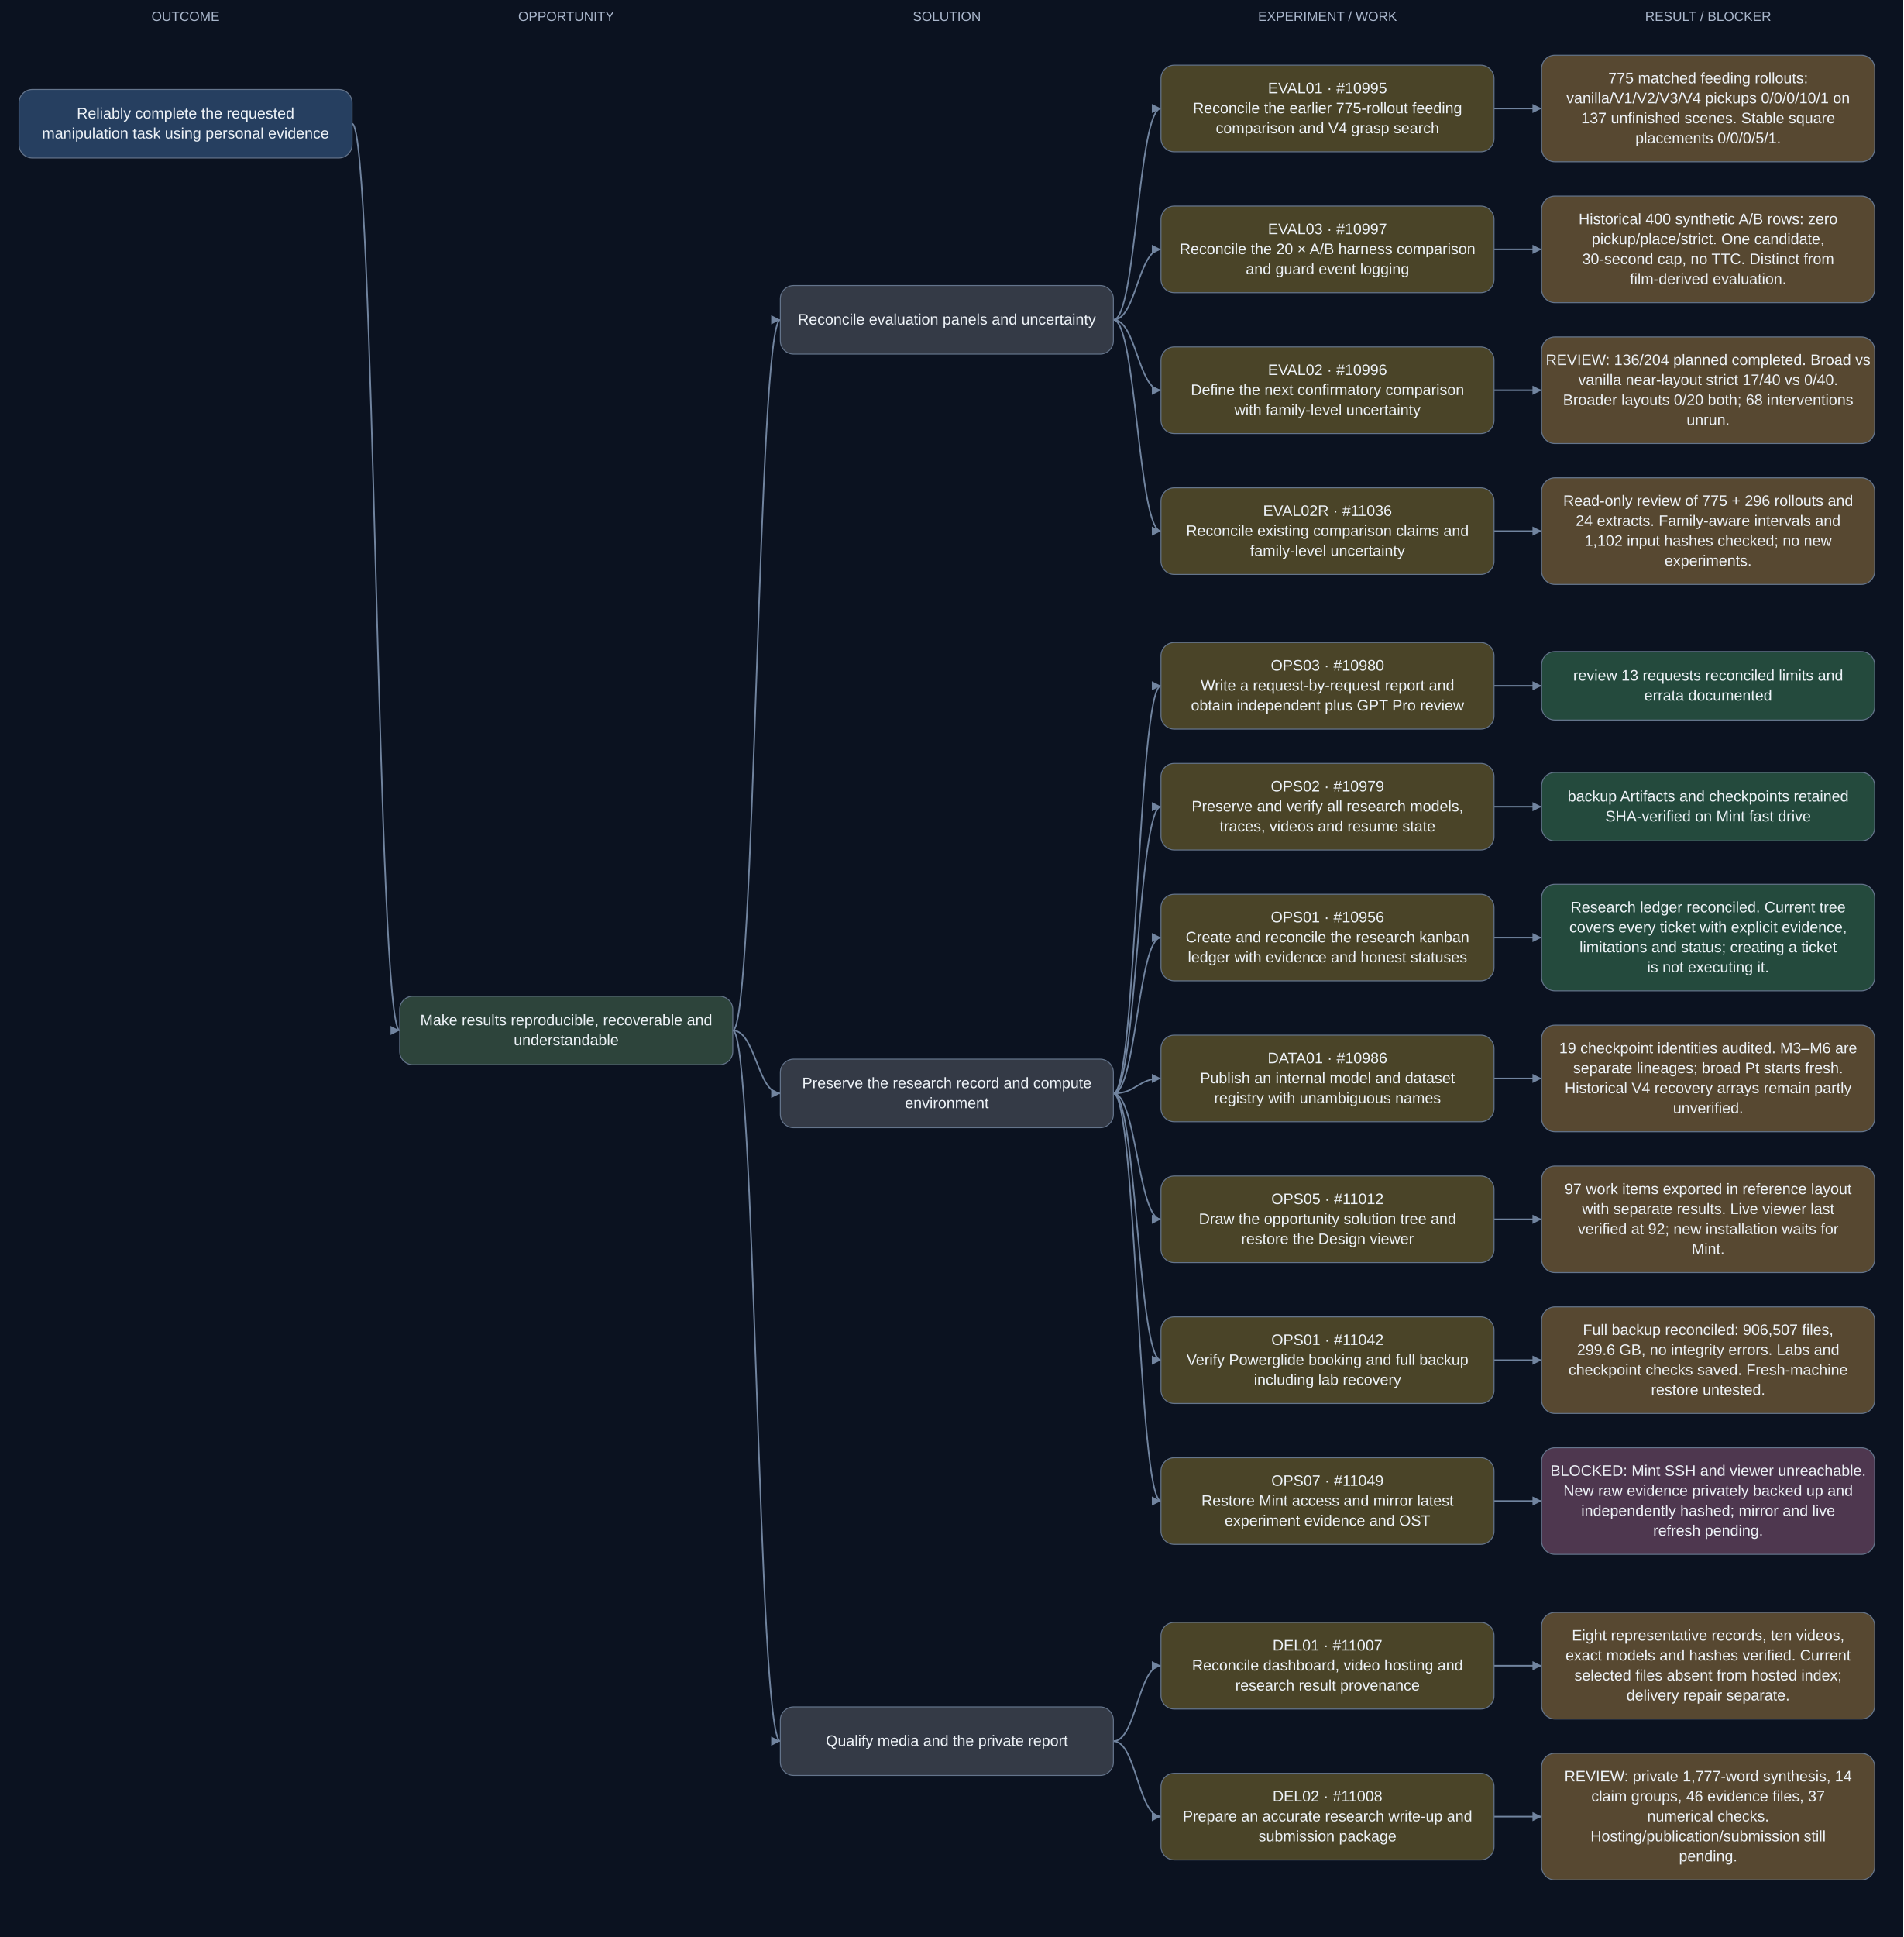
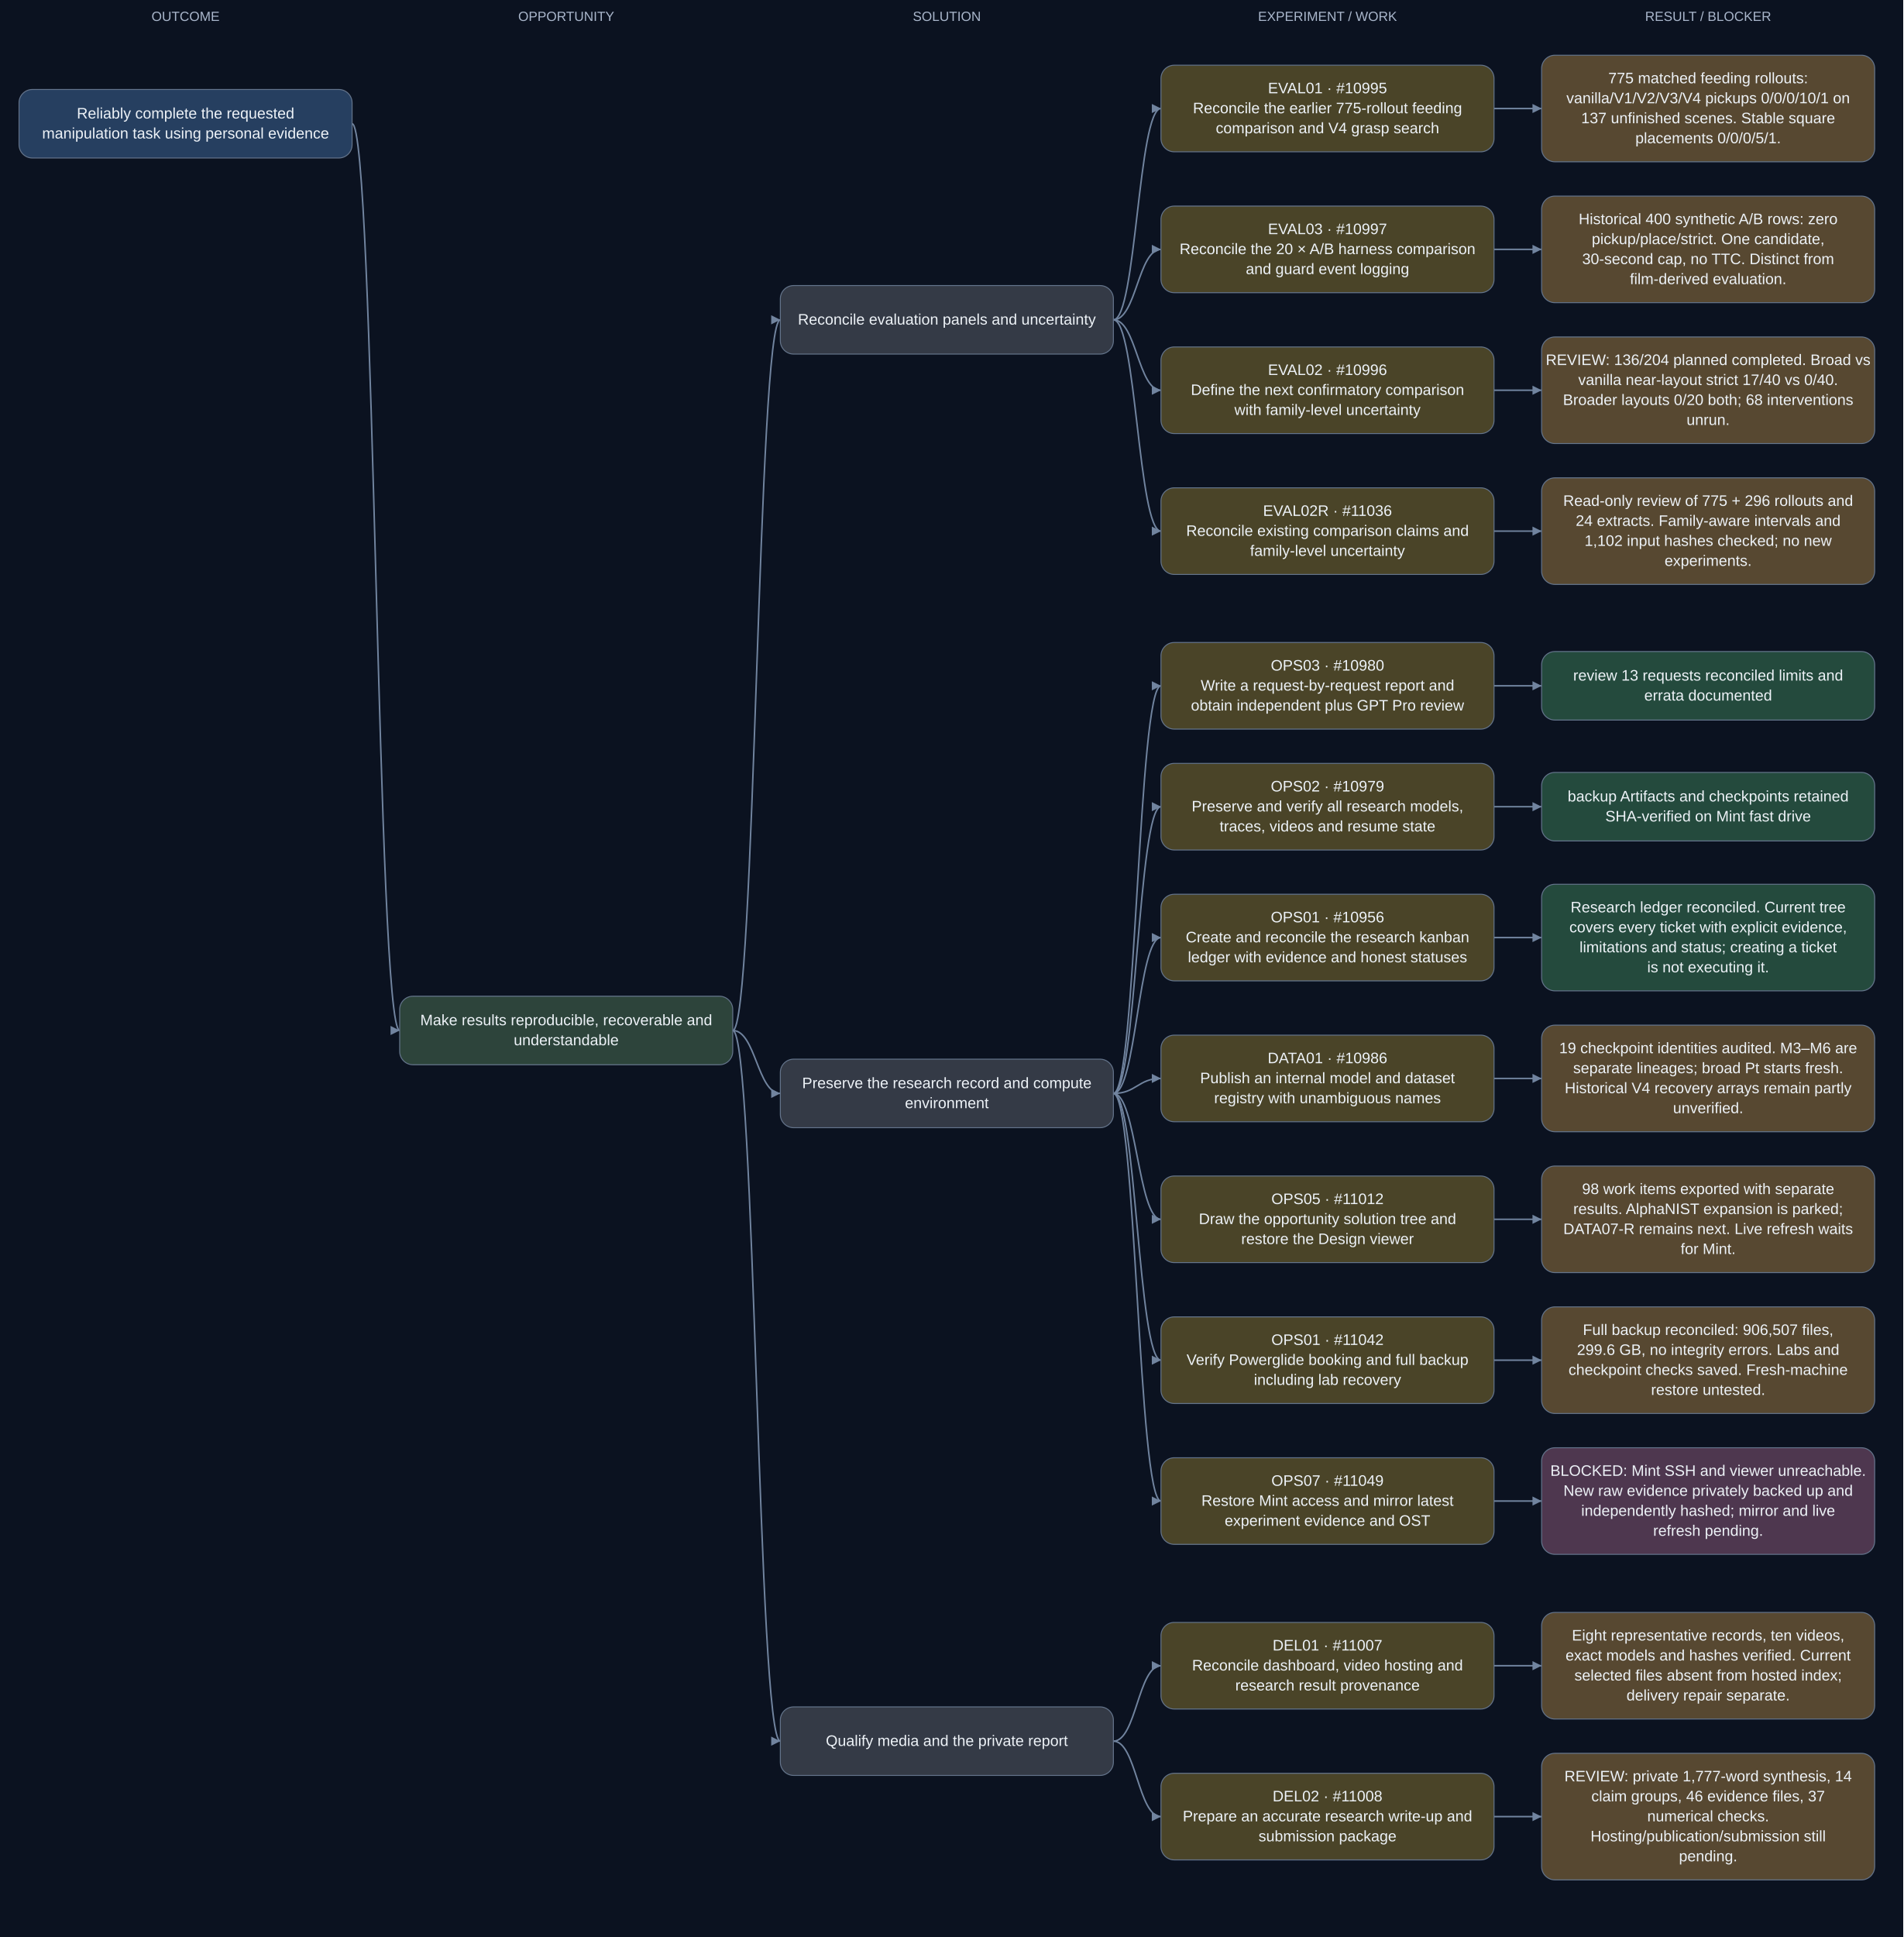
<svg xmlns="http://www.w3.org/2000/svg" width="2000" height="2035.0" viewBox="0 0 2000 2035.0" role="img" aria-label="Typhon opportunity solution tree: evidence">
  <rect width="2000" height="2035.0" fill="#0b1220" />
  <defs>
    <marker id="arrow" markerWidth="6" markerHeight="6" refX="6" refY="3" orient="auto">
      <path d="M0,0 L6,3 L0,6 Z" fill="#71849f" />
    </marker>
  </defs>
  <text x="195" y="22" text-anchor="middle" fill="#aab7cc" font-family="Arial,sans-serif" font-size="14">OUTCOME</text>
  <text x="595" y="22" text-anchor="middle" fill="#aab7cc" font-family="Arial,sans-serif" font-size="14">OPPORTUNITY</text>
  <text x="995" y="22" text-anchor="middle" fill="#aab7cc" font-family="Arial,sans-serif" font-size="14">SOLUTION</text>
  <text x="1395" y="22" text-anchor="middle" fill="#aab7cc" font-family="Arial,sans-serif" font-size="14">EXPERIMENT / WORK</text>
  <text x="1795" y="22" text-anchor="middle" fill="#aab7cc" font-family="Arial,sans-serif" font-size="14">RESULT / BLOCKER</text>
  <path d="M1170,336.0 C1194,336.0 1196,114.0 1220,114.0" fill="none" stroke="#71849f" stroke-width="1.6" marker-end="url(#arrow)" />
  <path d="M1570,114.0 C1594,114.0 1596,114.0 1620,114.0" fill="none" stroke="#71849f" stroke-width="1.6" marker-end="url(#arrow)" />
  <path d="M1170,336.0 C1194,336.0 1196,262.0 1220,262.0" fill="none" stroke="#71849f" stroke-width="1.6" marker-end="url(#arrow)" />
  <path d="M1570,262.0 C1594,262.0 1596,262.0 1620,262.0" fill="none" stroke="#71849f" stroke-width="1.6" marker-end="url(#arrow)" />
  <path d="M1170,336.0 C1194,336.0 1196,410.0 1220,410.0" fill="none" stroke="#71849f" stroke-width="1.6" marker-end="url(#arrow)" />
  <path d="M1570,410.0 C1594,410.0 1596,410.0 1620,410.0" fill="none" stroke="#71849f" stroke-width="1.6" marker-end="url(#arrow)" />
  <path d="M1170,336.0 C1194,336.0 1196,558.0 1220,558.0" fill="none" stroke="#71849f" stroke-width="1.6" marker-end="url(#arrow)" />
  <path d="M1570,558.0 C1594,558.0 1596,558.0 1620,558.0" fill="none" stroke="#71849f" stroke-width="1.6" marker-end="url(#arrow)" />
  <path d="M770,1082.62 C794,1082.62 796,336.0 820,336.0" fill="none" stroke="#71849f" stroke-width="1.6" marker-end="url(#arrow)" />
  <path d="M1170,1148.75 C1194,1148.75 1196,720.5 1220,720.5" fill="none" stroke="#71849f" stroke-width="1.6" marker-end="url(#arrow)" />
  <path d="M1570,720.5 C1594,720.5 1596,720.5 1620,720.5" fill="none" stroke="#71849f" stroke-width="1.6" marker-end="url(#arrow)" />
  <path d="M1170,1148.75 C1194,1148.75 1196,847.5 1220,847.5" fill="none" stroke="#71849f" stroke-width="1.6" marker-end="url(#arrow)" />
  <path d="M1570,847.5 C1594,847.5 1596,847.5 1620,847.5" fill="none" stroke="#71849f" stroke-width="1.6" marker-end="url(#arrow)" />
  <path d="M1170,1148.75 C1194,1148.75 1196,985.0 1220,985.0" fill="none" stroke="#71849f" stroke-width="1.6" marker-end="url(#arrow)" />
  <path d="M1570,985.0 C1594,985.0 1596,985.0 1620,985.0" fill="none" stroke="#71849f" stroke-width="1.6" marker-end="url(#arrow)" />
  <path d="M1170,1148.75 C1194,1148.75 1196,1133.0 1220,1133.0" fill="none" stroke="#71849f" stroke-width="1.6" marker-end="url(#arrow)" />
  <path d="M1570,1133.0 C1594,1133.0 1596,1133.0 1620,1133.0" fill="none" stroke="#71849f" stroke-width="1.6" marker-end="url(#arrow)" />
  <path d="M1170,1148.75 C1194,1148.75 1196,1281.0 1220,1281.0" fill="none" stroke="#71849f" stroke-width="1.6" marker-end="url(#arrow)" />
  <path d="M1570,1281.0 C1594,1281.0 1596,1281.0 1620,1281.0" fill="none" stroke="#71849f" stroke-width="1.6" marker-end="url(#arrow)" />
  <path d="M1170,1148.75 C1194,1148.75 1196,1429.0 1220,1429.0" fill="none" stroke="#71849f" stroke-width="1.6" marker-end="url(#arrow)" />
  <path d="M1570,1429.0 C1594,1429.0 1596,1429.0 1620,1429.0" fill="none" stroke="#71849f" stroke-width="1.6" marker-end="url(#arrow)" />
  <path d="M1170,1148.75 C1194,1148.75 1196,1577.0 1220,1577.0" fill="none" stroke="#71849f" stroke-width="1.6" marker-end="url(#arrow)" />
  <path d="M1570,1577.0 C1594,1577.0 1596,1577.0 1620,1577.0" fill="none" stroke="#71849f" stroke-width="1.6" marker-end="url(#arrow)" />
  <path d="M770,1082.62 C794,1082.62 796,1148.75 820,1148.75" fill="none" stroke="#71849f" stroke-width="1.6" marker-end="url(#arrow)" />
  <path d="M1170,1829.25 C1194,1829.25 1196,1750.0 1220,1750.0" fill="none" stroke="#71849f" stroke-width="1.6" marker-end="url(#arrow)" />
  <path d="M1570,1750.0 C1594,1750.0 1596,1750.0 1620,1750.0" fill="none" stroke="#71849f" stroke-width="1.6" marker-end="url(#arrow)" />
  <path d="M1170,1829.25 C1194,1829.25 1196,1908.5 1220,1908.5" fill="none" stroke="#71849f" stroke-width="1.6" marker-end="url(#arrow)" />
  <path d="M1570,1908.5 C1594,1908.5 1596,1908.5 1620,1908.5" fill="none" stroke="#71849f" stroke-width="1.6" marker-end="url(#arrow)" />
  <path d="M770,1082.62 C794,1082.62 796,1829.25 820,1829.25" fill="none" stroke="#71849f" stroke-width="1.6" marker-end="url(#arrow)" />
  <path d="M370,130.0 C394,130.0 396,1082.62 420,1082.62" fill="none" stroke="#71849f" stroke-width="1.6" marker-end="url(#arrow)" />
  <a href="http://127.0.0.1:4001/?project=typhon-research#ticket=10995" target="_blank">
    <g id="T10995">
      <rect x="1220" y="68.5" width="350" height="91" rx="14" fill="#4a4428" stroke="#64748b" />
      <text x="1395" y="98.0" text-anchor="middle" fill="#edf2f7" font-family="Arial,sans-serif" font-size="16">EVAL01 · #10995</text>
      <text x="1395" y="119.0" text-anchor="middle" fill="#edf2f7" font-family="Arial,sans-serif" font-size="16">Reconcile the earlier 775-rollout feeding</text>
      <text x="1395" y="140.0" text-anchor="middle" fill="#edf2f7" font-family="Arial,sans-serif" font-size="16">comparison and V4 grasp search</text>
    </g>
  </a>
  <g id="R10995">
    <rect x="1620" y="58.0" width="350" height="112" rx="14" fill="#574831" stroke="#64748b" />
    <text x="1795" y="87.5" text-anchor="middle" fill="#edf2f7" font-family="Arial,sans-serif" font-size="16">775 matched feeding rollouts:</text>
    <text x="1795" y="108.5" text-anchor="middle" fill="#edf2f7" font-family="Arial,sans-serif" font-size="16">vanilla/V1/V2/V3/V4 pickups 0/0/0/10/1 on</text>
    <text x="1795" y="129.5" text-anchor="middle" fill="#edf2f7" font-family="Arial,sans-serif" font-size="16">137 unfinished scenes. Stable square</text>
    <text x="1795" y="150.5" text-anchor="middle" fill="#edf2f7" font-family="Arial,sans-serif" font-size="16">placements 0/0/0/5/1.</text>
  </g>
  <a href="http://127.0.0.1:4001/?project=typhon-research#ticket=10997" target="_blank">
    <g id="T10997">
      <rect x="1220" y="216.5" width="350" height="91" rx="14" fill="#4a4428" stroke="#64748b" />
      <text x="1395" y="246.0" text-anchor="middle" fill="#edf2f7" font-family="Arial,sans-serif" font-size="16">EVAL03 · #10997</text>
      <text x="1395" y="267.0" text-anchor="middle" fill="#edf2f7" font-family="Arial,sans-serif" font-size="16">Reconcile the 20 × A/B harness comparison</text>
      <text x="1395" y="288.0" text-anchor="middle" fill="#edf2f7" font-family="Arial,sans-serif" font-size="16">and guard event logging</text>
    </g>
  </a>
  <g id="R10997">
    <rect x="1620" y="206.0" width="350" height="112" rx="14" fill="#574831" stroke="#64748b" />
    <text x="1795" y="235.5" text-anchor="middle" fill="#edf2f7" font-family="Arial,sans-serif" font-size="16">Historical 400 synthetic A/B rows: zero</text>
    <text x="1795" y="256.5" text-anchor="middle" fill="#edf2f7" font-family="Arial,sans-serif" font-size="16">pickup/place/strict. One candidate,</text>
    <text x="1795" y="277.5" text-anchor="middle" fill="#edf2f7" font-family="Arial,sans-serif" font-size="16">30-second cap, no TTC. Distinct from</text>
    <text x="1795" y="298.5" text-anchor="middle" fill="#edf2f7" font-family="Arial,sans-serif" font-size="16">film-derived evaluation.</text>
  </g>
  <a href="http://127.0.0.1:4001/?project=typhon-research#ticket=10996" target="_blank">
    <g id="T10996">
      <rect x="1220" y="364.5" width="350" height="91" rx="14" fill="#4a4428" stroke="#64748b" />
      <text x="1395" y="394.0" text-anchor="middle" fill="#edf2f7" font-family="Arial,sans-serif" font-size="16">EVAL02 · #10996</text>
      <text x="1395" y="415.0" text-anchor="middle" fill="#edf2f7" font-family="Arial,sans-serif" font-size="16">Define the next confirmatory comparison</text>
      <text x="1395" y="436.0" text-anchor="middle" fill="#edf2f7" font-family="Arial,sans-serif" font-size="16">with family-level uncertainty</text>
    </g>
  </a>
  <g id="R10996">
    <rect x="1620" y="354.0" width="350" height="112" rx="14" fill="#574831" stroke="#64748b" />
    <text x="1795" y="383.5" text-anchor="middle" fill="#edf2f7" font-family="Arial,sans-serif" font-size="16">REVIEW: 136/204 planned completed. Broad vs</text>
    <text x="1795" y="404.5" text-anchor="middle" fill="#edf2f7" font-family="Arial,sans-serif" font-size="16">vanilla near-layout strict 17/40 vs 0/40.</text>
    <text x="1795" y="425.5" text-anchor="middle" fill="#edf2f7" font-family="Arial,sans-serif" font-size="16">Broader layouts 0/20 both; 68 interventions</text>
    <text x="1795" y="446.5" text-anchor="middle" fill="#edf2f7" font-family="Arial,sans-serif" font-size="16">unrun.</text>
  </g>
  <a href="http://127.0.0.1:4001/?project=typhon-research#ticket=11036" target="_blank">
    <g id="T11036">
      <rect x="1220" y="512.5" width="350" height="91" rx="14" fill="#4a4428" stroke="#64748b" />
      <text x="1395" y="542.0" text-anchor="middle" fill="#edf2f7" font-family="Arial,sans-serif" font-size="16">EVAL02R · #11036</text>
      <text x="1395" y="563.0" text-anchor="middle" fill="#edf2f7" font-family="Arial,sans-serif" font-size="16">Reconcile existing comparison claims and</text>
      <text x="1395" y="584.0" text-anchor="middle" fill="#edf2f7" font-family="Arial,sans-serif" font-size="16">family-level uncertainty</text>
    </g>
  </a>
  <g id="R11036">
    <rect x="1620" y="502.0" width="350" height="112" rx="14" fill="#574831" stroke="#64748b" />
    <text x="1795" y="531.5" text-anchor="middle" fill="#edf2f7" font-family="Arial,sans-serif" font-size="16">Read-only review of 775 + 296 rollouts and</text>
    <text x="1795" y="552.5" text-anchor="middle" fill="#edf2f7" font-family="Arial,sans-serif" font-size="16">24 extracts. Family-aware intervals and</text>
    <text x="1795" y="573.5" text-anchor="middle" fill="#edf2f7" font-family="Arial,sans-serif" font-size="16">1,102 input hashes checked; no new</text>
    <text x="1795" y="594.5" text-anchor="middle" fill="#edf2f7" font-family="Arial,sans-serif" font-size="16">experiments.</text>
  </g>
  <g id="S_evidence_0">
    <rect x="820" y="300.0" width="350" height="72" rx="14" fill="#343a46" stroke="#64748b" />
    <text x="995" y="341.0" text-anchor="middle" fill="#edf2f7" font-family="Arial,sans-serif" font-size="16">Reconcile evaluation panels and uncertainty</text>
  </g>
  <a href="http://127.0.0.1:4001/?project=typhon-research#ticket=10980" target="_blank">
    <g id="T10980">
      <rect x="1220" y="675.0" width="350" height="91" rx="14" fill="#4a4428" stroke="#64748b" />
      <text x="1395" y="704.5" text-anchor="middle" fill="#edf2f7" font-family="Arial,sans-serif" font-size="16">OPS03 · #10980</text>
      <text x="1395" y="725.5" text-anchor="middle" fill="#edf2f7" font-family="Arial,sans-serif" font-size="16">Write a request-by-request report and</text>
      <text x="1395" y="746.5" text-anchor="middle" fill="#edf2f7" font-family="Arial,sans-serif" font-size="16">obtain independent plus GPT Pro review</text>
    </g>
  </a>
  <g id="R10980">
    <rect x="1620" y="684.5" width="350" height="72" rx="14" fill="#244a3d" stroke="#64748b" />
    <text x="1795" y="715.0" text-anchor="middle" fill="#edf2f7" font-family="Arial,sans-serif" font-size="16">review 13 requests reconciled limits and</text>
    <text x="1795" y="736.0" text-anchor="middle" fill="#edf2f7" font-family="Arial,sans-serif" font-size="16">errata documented</text>
  </g>
  <a href="http://127.0.0.1:4001/?project=typhon-research#ticket=10979" target="_blank">
    <g id="T10979">
      <rect x="1220" y="802.0" width="350" height="91" rx="14" fill="#4a4428" stroke="#64748b" />
      <text x="1395" y="831.5" text-anchor="middle" fill="#edf2f7" font-family="Arial,sans-serif" font-size="16">OPS02 · #10979</text>
      <text x="1395" y="852.5" text-anchor="middle" fill="#edf2f7" font-family="Arial,sans-serif" font-size="16">Preserve and verify all research models,</text>
      <text x="1395" y="873.5" text-anchor="middle" fill="#edf2f7" font-family="Arial,sans-serif" font-size="16">traces, videos and resume state</text>
    </g>
  </a>
  <g id="R10979">
    <rect x="1620" y="811.5" width="350" height="72" rx="14" fill="#244a3d" stroke="#64748b" />
    <text x="1795" y="842.0" text-anchor="middle" fill="#edf2f7" font-family="Arial,sans-serif" font-size="16">backup Artifacts and checkpoints retained</text>
    <text x="1795" y="863.0" text-anchor="middle" fill="#edf2f7" font-family="Arial,sans-serif" font-size="16">SHA-verified on Mint fast drive</text>
  </g>
  <a href="http://127.0.0.1:4001/?project=typhon-research#ticket=10956" target="_blank">
    <g id="T10956">
      <rect x="1220" y="939.5" width="350" height="91" rx="14" fill="#4a4428" stroke="#64748b" />
      <text x="1395" y="969.0" text-anchor="middle" fill="#edf2f7" font-family="Arial,sans-serif" font-size="16">OPS01 · #10956</text>
      <text x="1395" y="990.0" text-anchor="middle" fill="#edf2f7" font-family="Arial,sans-serif" font-size="16">Create and reconcile the research kanban</text>
      <text x="1395" y="1011.0" text-anchor="middle" fill="#edf2f7" font-family="Arial,sans-serif" font-size="16">ledger with evidence and honest statuses</text>
    </g>
  </a>
  <g id="R10956">
    <rect x="1620" y="929.0" width="350" height="112" rx="14" fill="#244a3d" stroke="#64748b" />
    <text x="1795" y="958.5" text-anchor="middle" fill="#edf2f7" font-family="Arial,sans-serif" font-size="16">Research ledger reconciled. Current tree</text>
    <text x="1795" y="979.5" text-anchor="middle" fill="#edf2f7" font-family="Arial,sans-serif" font-size="16">covers every ticket with explicit evidence,</text>
    <text x="1795" y="1000.5" text-anchor="middle" fill="#edf2f7" font-family="Arial,sans-serif" font-size="16">limitations and status; creating a ticket</text>
    <text x="1795" y="1021.5" text-anchor="middle" fill="#edf2f7" font-family="Arial,sans-serif" font-size="16">is not executing it.</text>
  </g>
  <a href="http://127.0.0.1:4001/?project=typhon-research#ticket=10986" target="_blank">
    <g id="T10986">
      <rect x="1220" y="1087.5" width="350" height="91" rx="14" fill="#4a4428" stroke="#64748b" />
      <text x="1395" y="1117.0" text-anchor="middle" fill="#edf2f7" font-family="Arial,sans-serif" font-size="16">DATA01 · #10986</text>
      <text x="1395" y="1138.0" text-anchor="middle" fill="#edf2f7" font-family="Arial,sans-serif" font-size="16">Publish an internal model and dataset</text>
      <text x="1395" y="1159.0" text-anchor="middle" fill="#edf2f7" font-family="Arial,sans-serif" font-size="16">registry with unambiguous names</text>
    </g>
  </a>
  <g id="R10986">
    <rect x="1620" y="1077.0" width="350" height="112" rx="14" fill="#574831" stroke="#64748b" />
    <text x="1795" y="1106.5" text-anchor="middle" fill="#edf2f7" font-family="Arial,sans-serif" font-size="16">19 checkpoint identities audited. M3–M6 are</text>
    <text x="1795" y="1127.5" text-anchor="middle" fill="#edf2f7" font-family="Arial,sans-serif" font-size="16">separate lineages; broad Pt starts fresh.</text>
    <text x="1795" y="1148.5" text-anchor="middle" fill="#edf2f7" font-family="Arial,sans-serif" font-size="16">Historical V4 recovery arrays remain partly</text>
    <text x="1795" y="1169.5" text-anchor="middle" fill="#edf2f7" font-family="Arial,sans-serif" font-size="16">unverified.</text>
  </g>
  <a href="http://127.0.0.1:4001/?project=typhon-research#ticket=11012" target="_blank">
    <g id="T11012">
      <rect x="1220" y="1235.5" width="350" height="91" rx="14" fill="#4a4428" stroke="#64748b" />
      <text x="1395" y="1265.0" text-anchor="middle" fill="#edf2f7" font-family="Arial,sans-serif" font-size="16">OPS05 · #11012</text>
      <text x="1395" y="1286.0" text-anchor="middle" fill="#edf2f7" font-family="Arial,sans-serif" font-size="16">Draw the opportunity solution tree and</text>
      <text x="1395" y="1307.0" text-anchor="middle" fill="#edf2f7" font-family="Arial,sans-serif" font-size="16">restore the Design viewer</text>
    </g>
  </a>
  <g id="R11012">
    <rect x="1620" y="1225.0" width="350" height="112" rx="14" fill="#574831" stroke="#64748b" />
-     <text x="1795" y="1254.5" text-anchor="middle" fill="#edf2f7" font-family="Arial,sans-serif" font-size="16">97 work items exported in reference layout</text>
-     <text x="1795" y="1275.5" text-anchor="middle" fill="#edf2f7" font-family="Arial,sans-serif" font-size="16">with separate results. Live viewer last</text>
-     <text x="1795" y="1296.5" text-anchor="middle" fill="#edf2f7" font-family="Arial,sans-serif" font-size="16">verified at 92; new installation waits for</text>
-     <text x="1795" y="1317.5" text-anchor="middle" fill="#edf2f7" font-family="Arial,sans-serif" font-size="16">Mint.</text>
+     <text x="1795" y="1254.5" text-anchor="middle" fill="#edf2f7" font-family="Arial,sans-serif" font-size="16">98 work items exported with separate</text>
+     <text x="1795" y="1275.5" text-anchor="middle" fill="#edf2f7" font-family="Arial,sans-serif" font-size="16">results. AlphaNIST expansion is parked;</text>
+     <text x="1795" y="1296.5" text-anchor="middle" fill="#edf2f7" font-family="Arial,sans-serif" font-size="16">DATA07-R remains next. Live refresh waits</text>
+     <text x="1795" y="1317.5" text-anchor="middle" fill="#edf2f7" font-family="Arial,sans-serif" font-size="16">for Mint.</text>
  </g>
  <a href="http://127.0.0.1:4001/?project=typhon-research#ticket=11042" target="_blank">
    <g id="T11042">
      <rect x="1220" y="1383.5" width="350" height="91" rx="14" fill="#4a4428" stroke="#64748b" />
      <text x="1395" y="1413.0" text-anchor="middle" fill="#edf2f7" font-family="Arial,sans-serif" font-size="16">OPS01 · #11042</text>
      <text x="1395" y="1434.0" text-anchor="middle" fill="#edf2f7" font-family="Arial,sans-serif" font-size="16">Verify Powerglide booking and full backup</text>
      <text x="1395" y="1455.0" text-anchor="middle" fill="#edf2f7" font-family="Arial,sans-serif" font-size="16">including lab recovery</text>
    </g>
  </a>
  <g id="R11042">
    <rect x="1620" y="1373.0" width="350" height="112" rx="14" fill="#574831" stroke="#64748b" />
    <text x="1795" y="1402.5" text-anchor="middle" fill="#edf2f7" font-family="Arial,sans-serif" font-size="16">Full backup reconciled: 906,507 files,</text>
    <text x="1795" y="1423.5" text-anchor="middle" fill="#edf2f7" font-family="Arial,sans-serif" font-size="16">299.6 GB, no integrity errors. Labs and</text>
    <text x="1795" y="1444.5" text-anchor="middle" fill="#edf2f7" font-family="Arial,sans-serif" font-size="16">checkpoint checks saved. Fresh-machine</text>
    <text x="1795" y="1465.5" text-anchor="middle" fill="#edf2f7" font-family="Arial,sans-serif" font-size="16">restore untested.</text>
  </g>
  <a href="http://127.0.0.1:4001/?project=typhon-research#ticket=11049" target="_blank">
    <g id="T11049">
      <rect x="1220" y="1531.5" width="350" height="91" rx="14" fill="#4a4428" stroke="#64748b" />
      <text x="1395" y="1561.0" text-anchor="middle" fill="#edf2f7" font-family="Arial,sans-serif" font-size="16">OPS07 · #11049</text>
      <text x="1395" y="1582.0" text-anchor="middle" fill="#edf2f7" font-family="Arial,sans-serif" font-size="16">Restore Mint access and mirror latest</text>
      <text x="1395" y="1603.0" text-anchor="middle" fill="#edf2f7" font-family="Arial,sans-serif" font-size="16">experiment evidence and OST</text>
    </g>
  </a>
  <g id="R11049">
    <rect x="1620" y="1521.0" width="350" height="112" rx="14" fill="#4e374f" stroke="#64748b" />
    <text x="1795" y="1550.5" text-anchor="middle" fill="#edf2f7" font-family="Arial,sans-serif" font-size="16">BLOCKED: Mint SSH and viewer unreachable.</text>
    <text x="1795" y="1571.5" text-anchor="middle" fill="#edf2f7" font-family="Arial,sans-serif" font-size="16">New raw evidence privately backed up and</text>
    <text x="1795" y="1592.5" text-anchor="middle" fill="#edf2f7" font-family="Arial,sans-serif" font-size="16">independently hashed; mirror and live</text>
    <text x="1795" y="1613.5" text-anchor="middle" fill="#edf2f7" font-family="Arial,sans-serif" font-size="16">refresh pending.</text>
  </g>
  <g id="S_evidence_1">
    <rect x="820" y="1112.75" width="350" height="72" rx="14" fill="#343a46" stroke="#64748b" />
    <text x="995" y="1143.25" text-anchor="middle" fill="#edf2f7" font-family="Arial,sans-serif" font-size="16">Preserve the research record and compute</text>
    <text x="995" y="1164.25" text-anchor="middle" fill="#edf2f7" font-family="Arial,sans-serif" font-size="16">environment</text>
  </g>
  <a href="http://127.0.0.1:4001/?project=typhon-research#ticket=11007" target="_blank">
    <g id="T11007">
      <rect x="1220" y="1704.5" width="350" height="91" rx="14" fill="#4a4428" stroke="#64748b" />
      <text x="1395" y="1734.0" text-anchor="middle" fill="#edf2f7" font-family="Arial,sans-serif" font-size="16">DEL01 · #11007</text>
      <text x="1395" y="1755.0" text-anchor="middle" fill="#edf2f7" font-family="Arial,sans-serif" font-size="16">Reconcile dashboard, video hosting and</text>
      <text x="1395" y="1776.0" text-anchor="middle" fill="#edf2f7" font-family="Arial,sans-serif" font-size="16">research result provenance</text>
    </g>
  </a>
  <g id="R11007">
    <rect x="1620" y="1694.0" width="350" height="112" rx="14" fill="#574831" stroke="#64748b" />
    <text x="1795" y="1723.5" text-anchor="middle" fill="#edf2f7" font-family="Arial,sans-serif" font-size="16">Eight representative records, ten videos,</text>
    <text x="1795" y="1744.5" text-anchor="middle" fill="#edf2f7" font-family="Arial,sans-serif" font-size="16">exact models and hashes verified. Current</text>
    <text x="1795" y="1765.5" text-anchor="middle" fill="#edf2f7" font-family="Arial,sans-serif" font-size="16">selected files absent from hosted index;</text>
    <text x="1795" y="1786.5" text-anchor="middle" fill="#edf2f7" font-family="Arial,sans-serif" font-size="16">delivery repair separate.</text>
  </g>
  <a href="http://127.0.0.1:4001/?project=typhon-research#ticket=11008" target="_blank">
    <g id="T11008">
      <rect x="1220" y="1863.0" width="350" height="91" rx="14" fill="#4a4428" stroke="#64748b" />
      <text x="1395" y="1892.5" text-anchor="middle" fill="#edf2f7" font-family="Arial,sans-serif" font-size="16">DEL02 · #11008</text>
      <text x="1395" y="1913.5" text-anchor="middle" fill="#edf2f7" font-family="Arial,sans-serif" font-size="16">Prepare an accurate research write-up and</text>
      <text x="1395" y="1934.5" text-anchor="middle" fill="#edf2f7" font-family="Arial,sans-serif" font-size="16">submission package</text>
    </g>
  </a>
  <g id="R11008">
    <rect x="1620" y="1842.0" width="350" height="133" rx="14" fill="#574831" stroke="#64748b" />
    <text x="1795" y="1871.5" text-anchor="middle" fill="#edf2f7" font-family="Arial,sans-serif" font-size="16">REVIEW: private 1,777-word synthesis, 14</text>
    <text x="1795" y="1892.5" text-anchor="middle" fill="#edf2f7" font-family="Arial,sans-serif" font-size="16">claim groups, 46 evidence files, 37</text>
    <text x="1795" y="1913.5" text-anchor="middle" fill="#edf2f7" font-family="Arial,sans-serif" font-size="16">numerical checks.</text>
    <text x="1795" y="1934.5" text-anchor="middle" fill="#edf2f7" font-family="Arial,sans-serif" font-size="16">Hosting/publication/submission still</text>
    <text x="1795" y="1955.5" text-anchor="middle" fill="#edf2f7" font-family="Arial,sans-serif" font-size="16">pending.</text>
  </g>
  <g id="S_evidence_2">
    <rect x="820" y="1793.25" width="350" height="72" rx="14" fill="#343a46" stroke="#64748b" />
    <text x="995" y="1834.25" text-anchor="middle" fill="#edf2f7" font-family="Arial,sans-serif" font-size="16">Qualify media and the private report</text>
  </g>
  <g id="O_evidence">
    <rect x="420" y="1046.62" width="350" height="72" rx="14" fill="#2d443b" stroke="#64748b" />
    <text x="595" y="1077.12" text-anchor="middle" fill="#edf2f7" font-family="Arial,sans-serif" font-size="16">Make results reproducible, recoverable and</text>
    <text x="595" y="1098.12" text-anchor="middle" fill="#edf2f7" font-family="Arial,sans-serif" font-size="16">understandable</text>
  </g>
  <g id="outcome">
    <rect x="20" y="94.0" width="350" height="72" rx="14" fill="#263f60" stroke="#64748b" />
    <text x="195" y="124.5" text-anchor="middle" fill="#edf2f7" font-family="Arial,sans-serif" font-size="16">Reliably complete the requested</text>
    <text x="195" y="145.5" text-anchor="middle" fill="#edf2f7" font-family="Arial,sans-serif" font-size="16">manipulation task using personal evidence</text>
  </g>
</svg>
